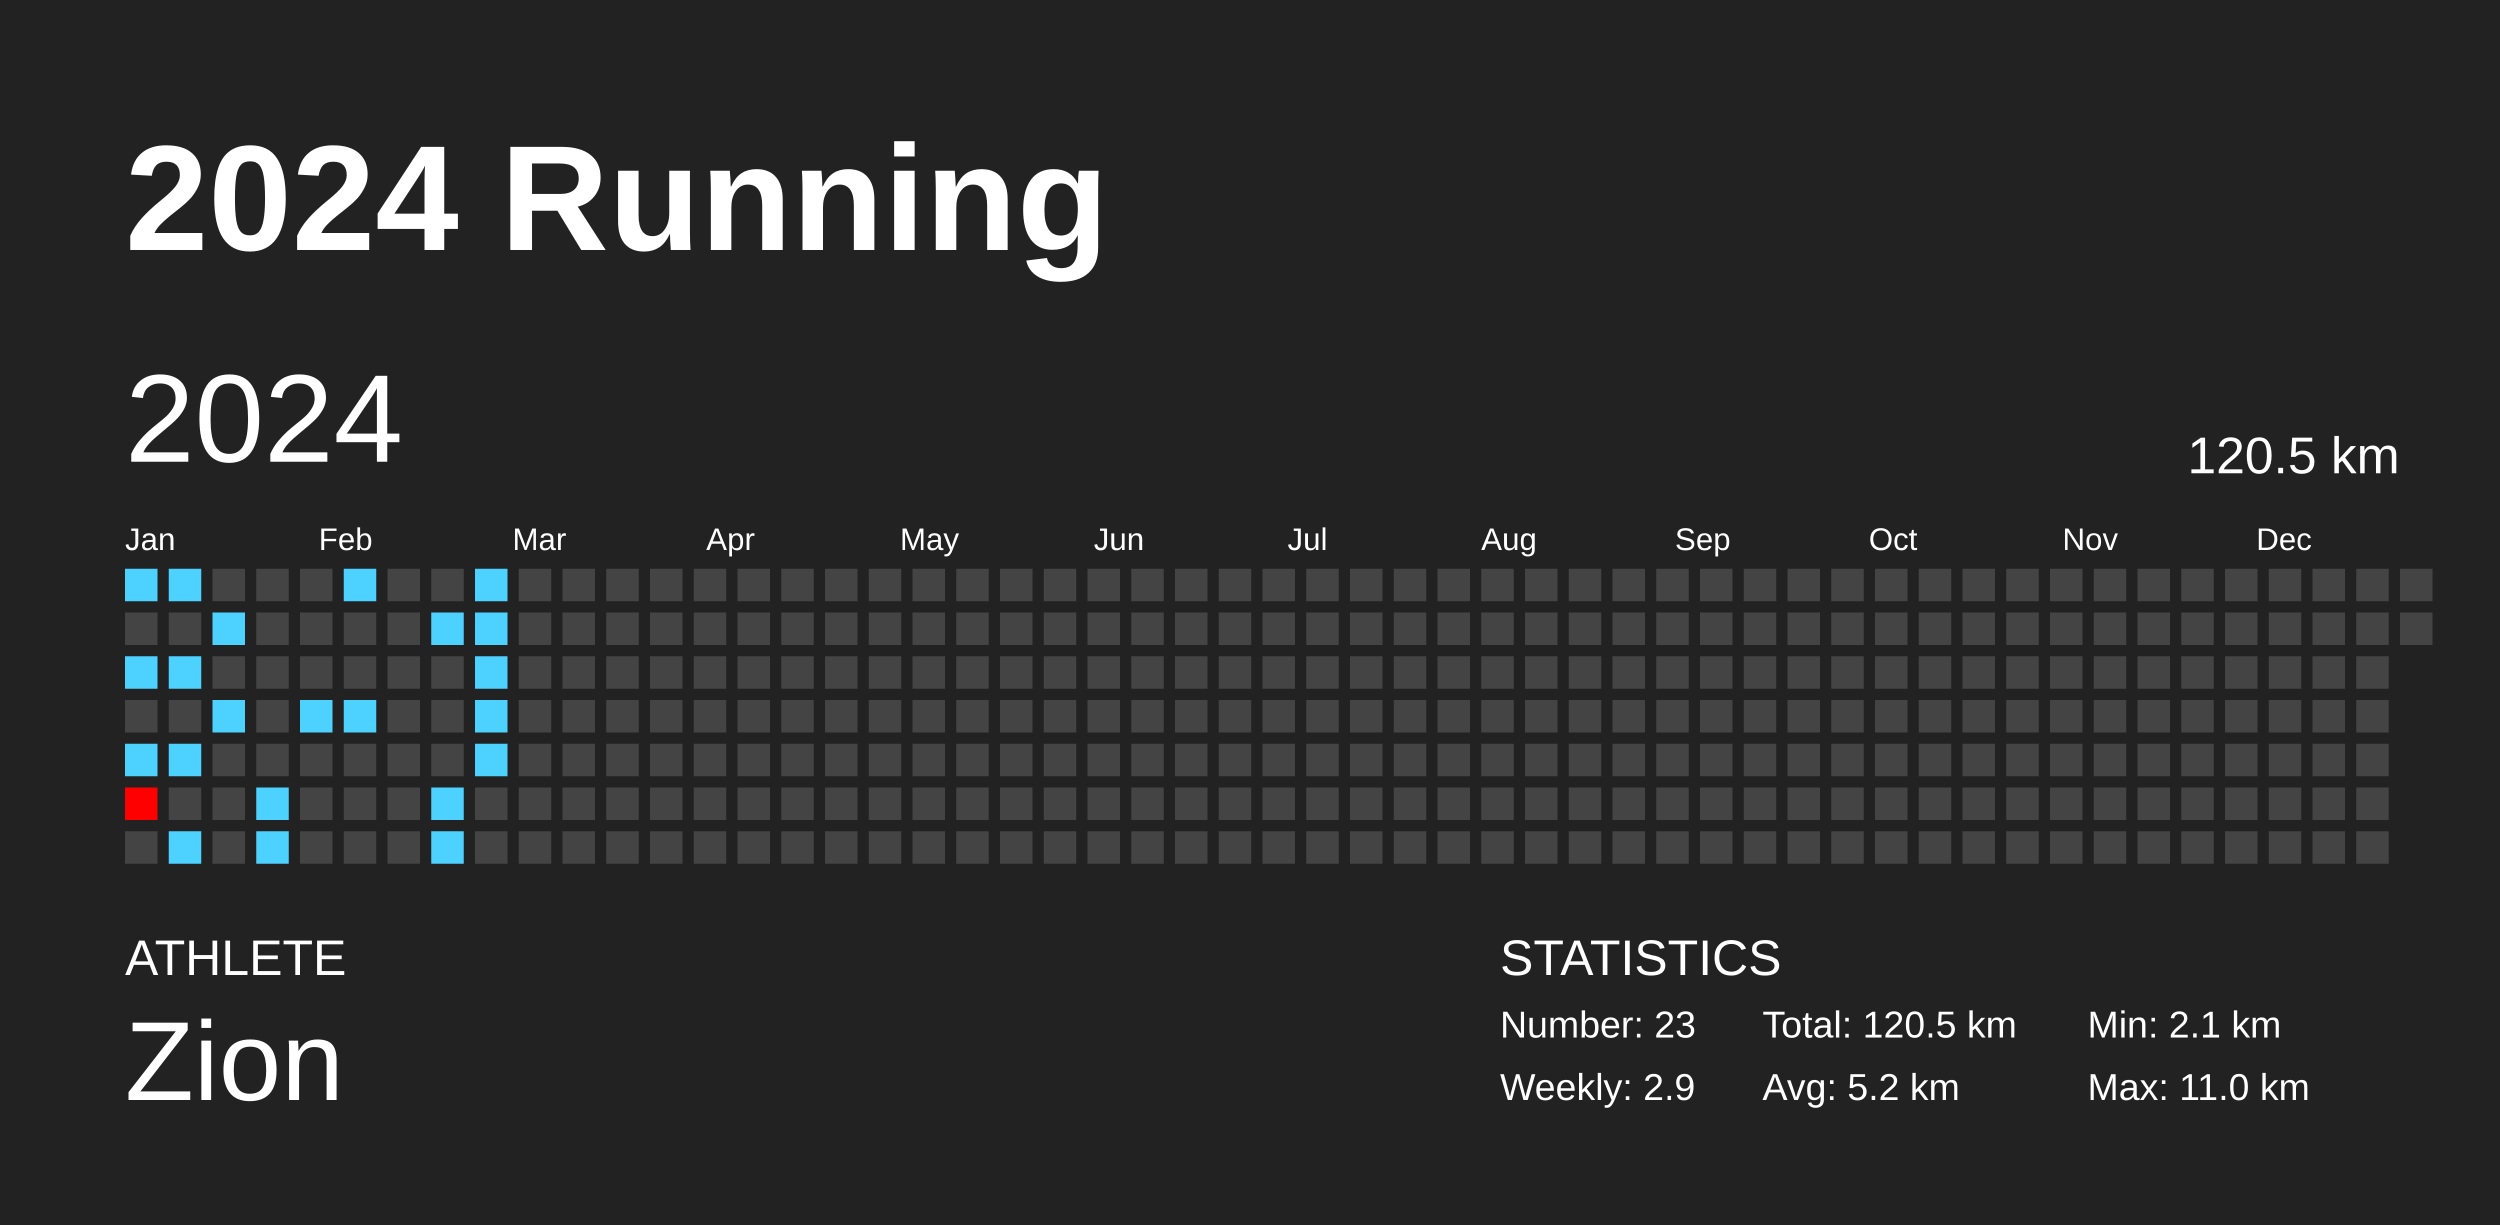
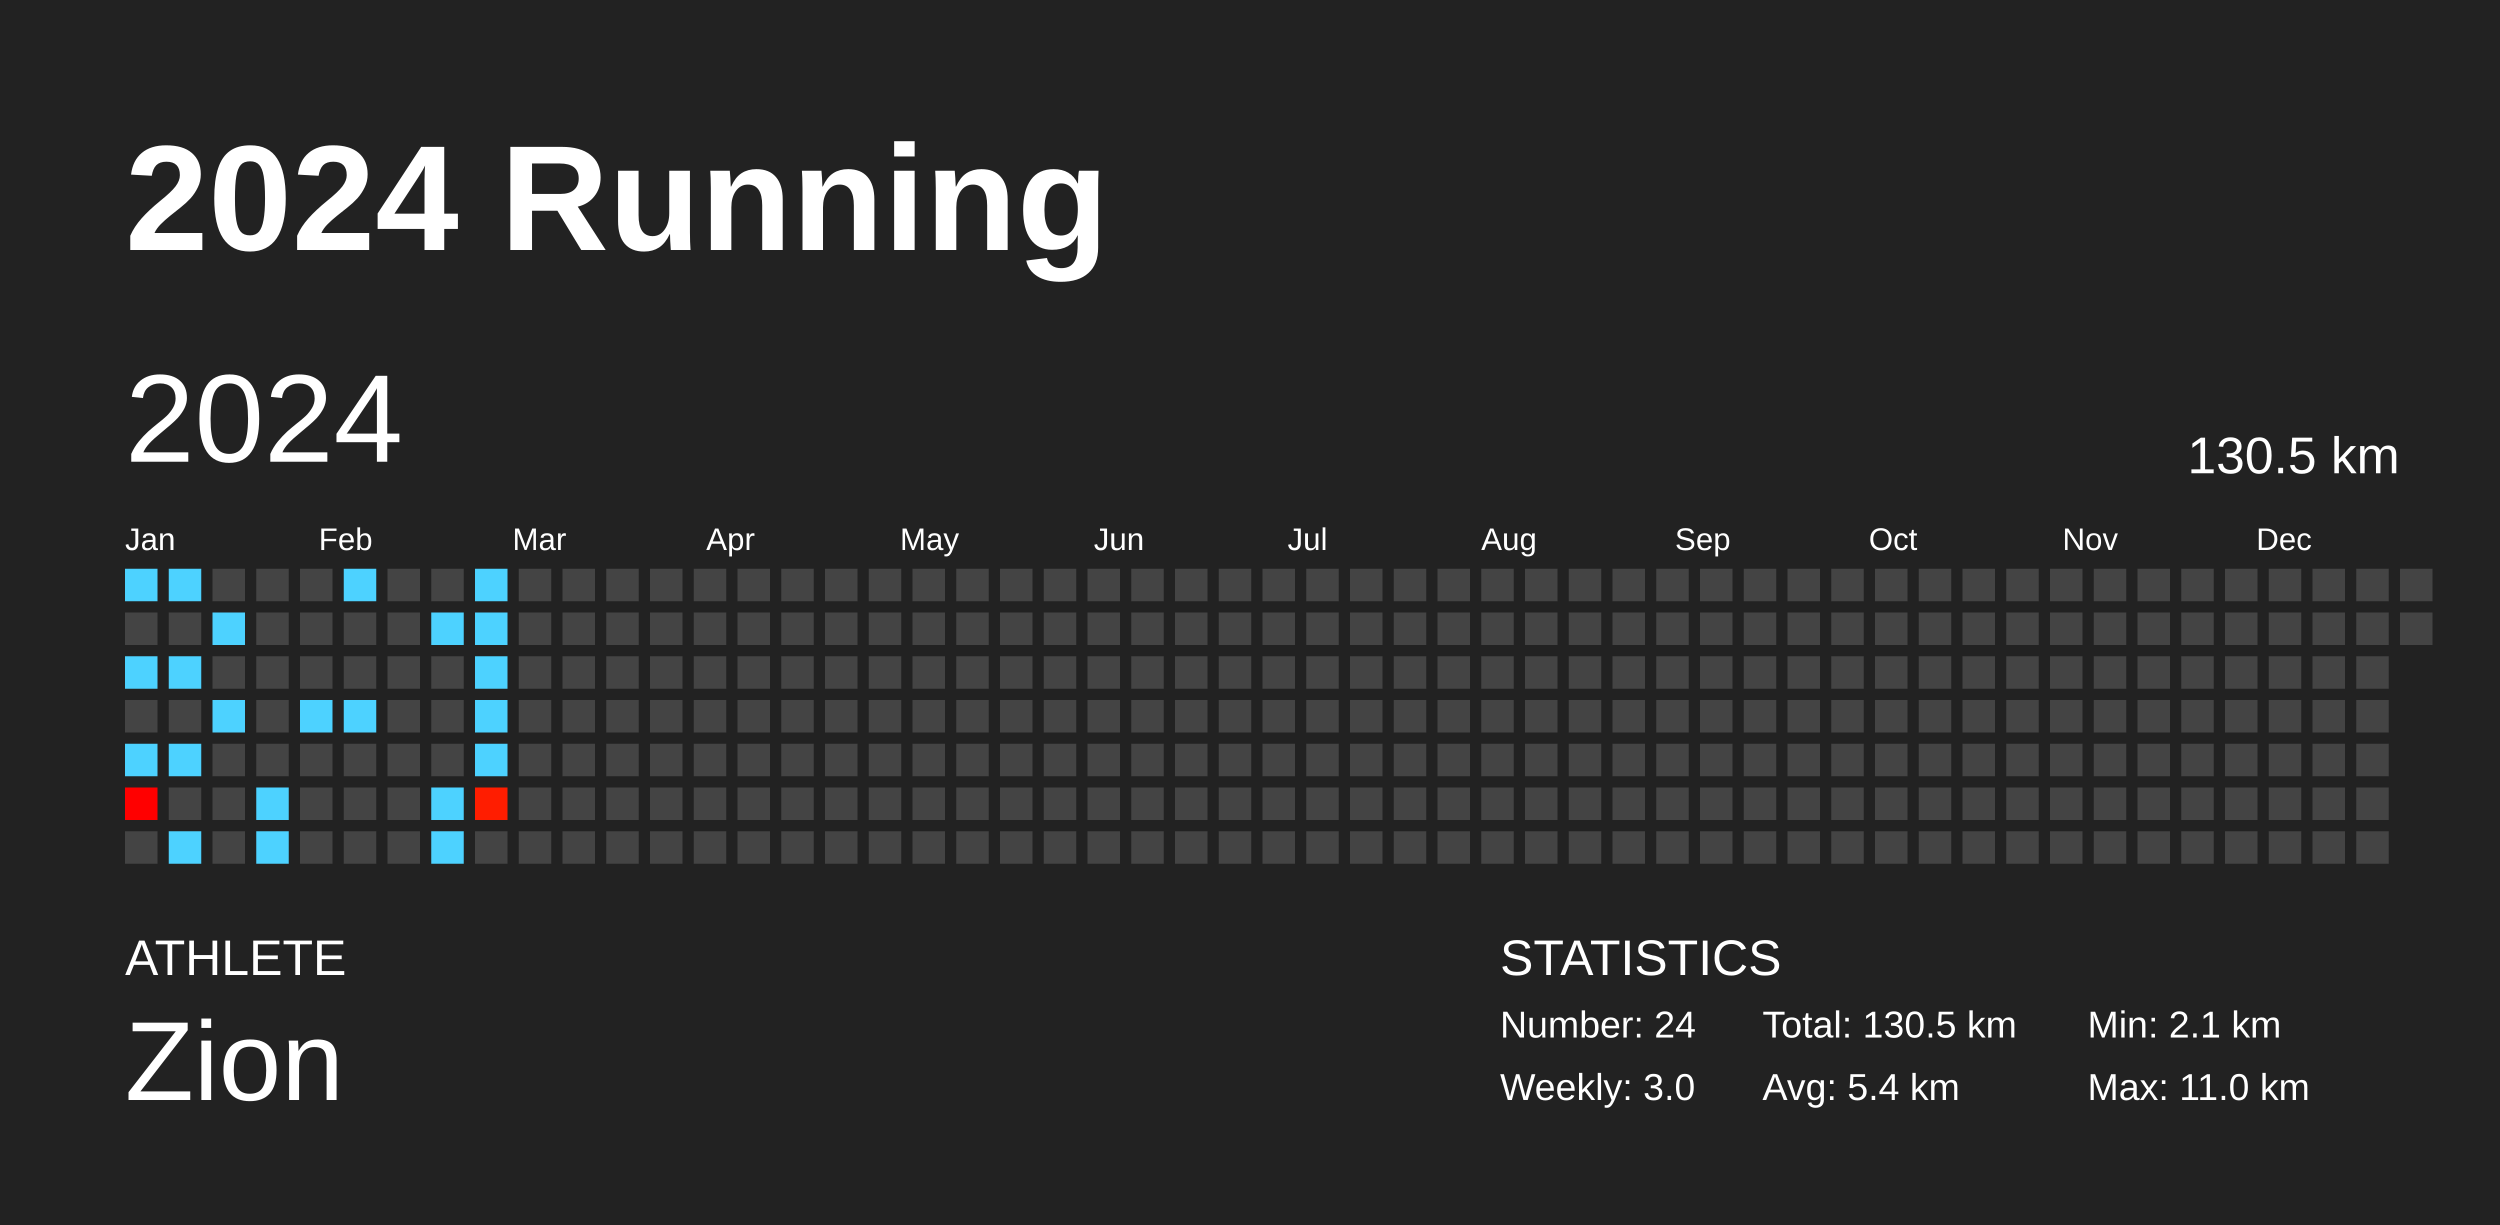
<svg xmlns="http://www.w3.org/2000/svg" baseProfile="full" height="98mm" version="1.1" viewBox="0,0,200,98" width="200mm">
  <defs />
  <rect fill="#222222" height="98" width="200" x="0" y="0" />
  <text fill="#FFFFFF" style="font-size:12px; font-family:Arial; font-weight:bold;" x="10" y="20">2024 Running</text>
  <text fill="#FFFFFF" style="font-size:4px; font-family:Arial" x="10" y="78">ATHLETE</text>
  <text fill="#FFFFFF" style="font-size:9px; font-family:Arial" x="10" y="88">Zion</text>
  <text fill="#FFFFFF" style="font-size:4px; font-family:Arial" x="120" y="78">STATISTICS</text>
-   <text fill="#FFFFFF" style="font-size:3px; font-family:Arial" x="120" y="83">Number: 23</text>
-   <text fill="#FFFFFF" style="font-size:3px; font-family:Arial" x="120" y="88">Weekly: 2.9</text>
-   <text fill="#FFFFFF" style="font-size:3px; font-family:Arial" x="141" y="83">Total: 120.5 km</text>
-   <text fill="#FFFFFF" style="font-size:3px; font-family:Arial" x="141" y="88">Avg: 5.2 km</text>
+   <text fill="#FFFFFF" style="font-size:3px; font-family:Arial" x="120" y="83">Number: 24</text>
+   <text fill="#FFFFFF" style="font-size:3px; font-family:Arial" x="120" y="88">Weekly: 3.0</text>
+   <text fill="#FFFFFF" style="font-size:3px; font-family:Arial" x="141" y="83">Total: 130.5 km</text>
+   <text fill="#FFFFFF" style="font-size:3px; font-family:Arial" x="141" y="88">Avg: 5.4 km</text>
  <text fill="#FFFFFF" style="font-size:3px; font-family:Arial" x="167" y="83">Min: 2.1 km</text>
  <text fill="#FFFFFF" style="font-size:3px; font-family:Arial" x="167" y="88">Max: 11.0 km</text>
  <text dominant-baseline="hanging" fill="#FFFFFF" style="font-size:10.0px; font-family:Arial;" x="10" y="30">2024</text>
-   <text dominant-baseline="hanging" fill="#FFFFFF" style="font-size:4.125px; font-family:Arial;" x="175" y="35">120.5 km</text>
+   <text dominant-baseline="hanging" fill="#FFFFFF" style="font-size:4.125px; font-family:Arial;" x="175" y="35">130.5 km</text>
  <text fill="#FFFFFF" style="font-size:2.5px; font-family:Arial" x="10.0" y="44">Jan</text>
  <text fill="#FFFFFF" style="font-size:2.5px; font-family:Arial" x="25.5" y="44">Feb</text>
  <text fill="#FFFFFF" style="font-size:2.5px; font-family:Arial" x="41.0" y="44">Mar</text>
  <text fill="#FFFFFF" style="font-size:2.5px; font-family:Arial" x="56.5" y="44">Apr</text>
  <text fill="#FFFFFF" style="font-size:2.5px; font-family:Arial" x="72.0" y="44">May</text>
  <text fill="#FFFFFF" style="font-size:2.5px; font-family:Arial" x="87.5" y="44">Jun</text>
  <text fill="#FFFFFF" style="font-size:2.5px; font-family:Arial" x="103.0" y="44">Jul</text>
  <text fill="#FFFFFF" style="font-size:2.5px; font-family:Arial" x="118.5" y="44">Aug</text>
  <text fill="#FFFFFF" style="font-size:2.5px; font-family:Arial" x="134.0" y="44">Sep</text>
  <text fill="#FFFFFF" style="font-size:2.5px; font-family:Arial" x="149.5" y="44">Oct</text>
  <text fill="#FFFFFF" style="font-size:2.5px; font-family:Arial" x="165.0" y="44">Nov</text>
  <text fill="#FFFFFF" style="font-size:2.5px; font-family:Arial" x="180.5" y="44">Dec</text>
  <rect fill="#4dd2ff" height="2.6" width="2.6" x="10.0" y="45.5" />
  <rect fill="#444444" height="2.6" width="2.6" x="10.0" y="49.0" />
  <rect fill="#4dd2ff" height="2.6" width="2.6" x="10.0" y="52.5" />
  <rect fill="#444444" height="2.6" width="2.6" x="10.0" y="56.0" />
  <rect fill="#4dd2ff" height="2.6" width="2.6" x="10.0" y="59.5" />
  <rect fill="#ff0000" height="2.6" width="2.6" x="10.0" y="63.0" />
  <rect fill="#444444" height="2.6" width="2.6" x="10.0" y="66.5" />
  <rect fill="#4dd2ff" height="2.6" width="2.6" x="13.5" y="45.5" />
  <rect fill="#444444" height="2.6" width="2.6" x="13.5" y="49.0" />
  <rect fill="#4dd2ff" height="2.6" width="2.6" x="13.5" y="52.5" />
  <rect fill="#444444" height="2.6" width="2.6" x="13.5" y="56.0" />
  <rect fill="#4dd2ff" height="2.6" width="2.6" x="13.5" y="59.5" />
  <rect fill="#444444" height="2.6" width="2.6" x="13.5" y="63.0" />
  <rect fill="#4dd2ff" height="2.6" width="2.6" x="13.5" y="66.5" />
  <rect fill="#444444" height="2.6" width="2.6" x="17.0" y="45.5" />
  <rect fill="#4dd2ff" height="2.6" width="2.6" x="17.0" y="49.0" />
  <rect fill="#444444" height="2.6" width="2.6" x="17.0" y="52.5" />
  <rect fill="#4dd2ff" height="2.6" width="2.6" x="17.0" y="56.0" />
  <rect fill="#444444" height="2.6" width="2.6" x="17.0" y="59.5" />
  <rect fill="#444444" height="2.6" width="2.6" x="17.0" y="63.0" />
  <rect fill="#444444" height="2.6" width="2.6" x="17.0" y="66.5" />
  <rect fill="#444444" height="2.6" width="2.6" x="20.5" y="45.5" />
  <rect fill="#444444" height="2.6" width="2.6" x="20.5" y="49.0" />
  <rect fill="#444444" height="2.6" width="2.6" x="20.5" y="52.5" />
  <rect fill="#444444" height="2.6" width="2.6" x="20.5" y="56.0" />
  <rect fill="#444444" height="2.6" width="2.6" x="20.5" y="59.5" />
  <rect fill="#4dd2ff" height="2.6" width="2.6" x="20.5" y="63.0" />
  <rect fill="#4dd2ff" height="2.6" width="2.6" x="20.5" y="66.5" />
  <rect fill="#444444" height="2.6" width="2.6" x="24.0" y="45.5" />
  <rect fill="#444444" height="2.6" width="2.6" x="24.0" y="49.0" />
  <rect fill="#444444" height="2.6" width="2.6" x="24.0" y="52.5" />
  <rect fill="#4dd2ff" height="2.6" width="2.6" x="24.0" y="56.0" />
  <rect fill="#444444" height="2.6" width="2.6" x="24.0" y="59.5" />
  <rect fill="#444444" height="2.6" width="2.6" x="24.0" y="63.0" />
  <rect fill="#444444" height="2.6" width="2.6" x="24.0" y="66.5" />
  <rect fill="#4dd2ff" height="2.6" width="2.6" x="27.5" y="45.5" />
  <rect fill="#444444" height="2.6" width="2.6" x="27.5" y="49.0" />
  <rect fill="#444444" height="2.6" width="2.6" x="27.5" y="52.5" />
  <rect fill="#4dd2ff" height="2.6" width="2.6" x="27.5" y="56.0" />
  <rect fill="#444444" height="2.6" width="2.6" x="27.5" y="59.5" />
  <rect fill="#444444" height="2.6" width="2.6" x="27.5" y="63.0" />
  <rect fill="#444444" height="2.6" width="2.6" x="27.5" y="66.5" />
  <rect fill="#444444" height="2.6" width="2.6" x="31.0" y="45.5" />
  <rect fill="#444444" height="2.6" width="2.6" x="31.0" y="49.0" />
  <rect fill="#444444" height="2.6" width="2.6" x="31.0" y="52.5" />
  <rect fill="#444444" height="2.6" width="2.6" x="31.0" y="56.0" />
  <rect fill="#444444" height="2.6" width="2.6" x="31.0" y="59.5" />
  <rect fill="#444444" height="2.6" width="2.6" x="31.0" y="63.0" />
  <rect fill="#444444" height="2.6" width="2.6" x="31.0" y="66.5" />
  <rect fill="#444444" height="2.6" width="2.6" x="34.5" y="45.5" />
  <rect fill="#4dd2ff" height="2.6" width="2.6" x="34.5" y="49.0" />
  <rect fill="#444444" height="2.6" width="2.6" x="34.5" y="52.5" />
  <rect fill="#444444" height="2.6" width="2.6" x="34.5" y="56.0" />
  <rect fill="#444444" height="2.6" width="2.6" x="34.5" y="59.5" />
  <rect fill="#4dd2ff" height="2.6" width="2.6" x="34.5" y="63.0" />
  <rect fill="#4dd2ff" height="2.6" width="2.6" x="34.5" y="66.5" />
  <rect fill="#4dd2ff" height="2.6" width="2.6" x="38.0" y="45.5" />
  <rect fill="#4dd2ff" height="2.6" width="2.6" x="38.0" y="49.0" />
  <rect fill="#4dd2ff" height="2.6" width="2.6" x="38.0" y="52.5" />
  <rect fill="#4dd2ff" height="2.6" width="2.6" x="38.0" y="56.0" />
  <rect fill="#4dd2ff" height="2.6" width="2.6" x="38.0" y="59.5" />
-   <rect fill="#444444" height="2.6" width="2.6" x="38.0" y="63.0" />
+   <rect fill="#ff1d00" height="2.6" width="2.6" x="38.0" y="63.0" />
  <rect fill="#444444" height="2.6" width="2.6" x="38.0" y="66.5" />
  <rect fill="#444444" height="2.6" width="2.6" x="41.5" y="45.5" />
  <rect fill="#444444" height="2.6" width="2.6" x="41.5" y="49.0" />
  <rect fill="#444444" height="2.6" width="2.6" x="41.5" y="52.5" />
  <rect fill="#444444" height="2.6" width="2.6" x="41.5" y="56.0" />
  <rect fill="#444444" height="2.6" width="2.6" x="41.5" y="59.5" />
  <rect fill="#444444" height="2.6" width="2.6" x="41.5" y="63.0" />
  <rect fill="#444444" height="2.6" width="2.6" x="41.5" y="66.5" />
  <rect fill="#444444" height="2.6" width="2.6" x="45.0" y="45.5" />
  <rect fill="#444444" height="2.6" width="2.6" x="45.0" y="49.0" />
  <rect fill="#444444" height="2.6" width="2.6" x="45.0" y="52.5" />
  <rect fill="#444444" height="2.6" width="2.6" x="45.0" y="56.0" />
  <rect fill="#444444" height="2.6" width="2.6" x="45.0" y="59.5" />
  <rect fill="#444444" height="2.6" width="2.6" x="45.0" y="63.0" />
  <rect fill="#444444" height="2.6" width="2.6" x="45.0" y="66.5" />
  <rect fill="#444444" height="2.6" width="2.6" x="48.5" y="45.5" />
  <rect fill="#444444" height="2.6" width="2.6" x="48.5" y="49.0" />
  <rect fill="#444444" height="2.6" width="2.6" x="48.5" y="52.5" />
  <rect fill="#444444" height="2.6" width="2.6" x="48.5" y="56.0" />
  <rect fill="#444444" height="2.6" width="2.6" x="48.5" y="59.5" />
  <rect fill="#444444" height="2.6" width="2.6" x="48.5" y="63.0" />
  <rect fill="#444444" height="2.6" width="2.6" x="48.5" y="66.5" />
  <rect fill="#444444" height="2.6" width="2.6" x="52.0" y="45.5" />
  <rect fill="#444444" height="2.6" width="2.6" x="52.0" y="49.0" />
  <rect fill="#444444" height="2.6" width="2.6" x="52.0" y="52.5" />
  <rect fill="#444444" height="2.6" width="2.6" x="52.0" y="56.0" />
  <rect fill="#444444" height="2.6" width="2.6" x="52.0" y="59.5" />
  <rect fill="#444444" height="2.6" width="2.6" x="52.0" y="63.0" />
  <rect fill="#444444" height="2.6" width="2.6" x="52.0" y="66.5" />
  <rect fill="#444444" height="2.6" width="2.6" x="55.5" y="45.5" />
  <rect fill="#444444" height="2.6" width="2.6" x="55.5" y="49.0" />
  <rect fill="#444444" height="2.6" width="2.6" x="55.5" y="52.5" />
  <rect fill="#444444" height="2.6" width="2.6" x="55.5" y="56.0" />
  <rect fill="#444444" height="2.6" width="2.6" x="55.5" y="59.5" />
  <rect fill="#444444" height="2.6" width="2.6" x="55.5" y="63.0" />
  <rect fill="#444444" height="2.6" width="2.6" x="55.5" y="66.5" />
  <rect fill="#444444" height="2.6" width="2.6" x="59.0" y="45.5" />
  <rect fill="#444444" height="2.6" width="2.6" x="59.0" y="49.0" />
  <rect fill="#444444" height="2.6" width="2.6" x="59.0" y="52.5" />
  <rect fill="#444444" height="2.6" width="2.6" x="59.0" y="56.0" />
  <rect fill="#444444" height="2.6" width="2.6" x="59.0" y="59.5" />
  <rect fill="#444444" height="2.6" width="2.6" x="59.0" y="63.0" />
  <rect fill="#444444" height="2.6" width="2.6" x="59.0" y="66.5" />
  <rect fill="#444444" height="2.6" width="2.6" x="62.5" y="45.5" />
  <rect fill="#444444" height="2.6" width="2.6" x="62.5" y="49.0" />
  <rect fill="#444444" height="2.6" width="2.6" x="62.5" y="52.5" />
  <rect fill="#444444" height="2.6" width="2.6" x="62.5" y="56.0" />
  <rect fill="#444444" height="2.6" width="2.6" x="62.5" y="59.5" />
  <rect fill="#444444" height="2.6" width="2.6" x="62.5" y="63.0" />
  <rect fill="#444444" height="2.6" width="2.6" x="62.5" y="66.5" />
  <rect fill="#444444" height="2.6" width="2.6" x="66.0" y="45.5" />
  <rect fill="#444444" height="2.6" width="2.6" x="66.0" y="49.0" />
  <rect fill="#444444" height="2.6" width="2.6" x="66.0" y="52.5" />
  <rect fill="#444444" height="2.6" width="2.6" x="66.0" y="56.0" />
  <rect fill="#444444" height="2.6" width="2.6" x="66.0" y="59.5" />
  <rect fill="#444444" height="2.6" width="2.6" x="66.0" y="63.0" />
  <rect fill="#444444" height="2.6" width="2.6" x="66.0" y="66.5" />
  <rect fill="#444444" height="2.6" width="2.6" x="69.5" y="45.5" />
  <rect fill="#444444" height="2.6" width="2.6" x="69.5" y="49.0" />
  <rect fill="#444444" height="2.6" width="2.6" x="69.5" y="52.5" />
  <rect fill="#444444" height="2.6" width="2.6" x="69.5" y="56.0" />
  <rect fill="#444444" height="2.6" width="2.6" x="69.5" y="59.5" />
  <rect fill="#444444" height="2.6" width="2.6" x="69.5" y="63.0" />
  <rect fill="#444444" height="2.6" width="2.6" x="69.5" y="66.5" />
  <rect fill="#444444" height="2.6" width="2.6" x="73.0" y="45.5" />
  <rect fill="#444444" height="2.6" width="2.6" x="73.0" y="49.0" />
  <rect fill="#444444" height="2.6" width="2.6" x="73.0" y="52.5" />
  <rect fill="#444444" height="2.6" width="2.6" x="73.0" y="56.0" />
  <rect fill="#444444" height="2.6" width="2.6" x="73.0" y="59.5" />
  <rect fill="#444444" height="2.6" width="2.6" x="73.0" y="63.0" />
  <rect fill="#444444" height="2.6" width="2.6" x="73.0" y="66.5" />
  <rect fill="#444444" height="2.6" width="2.6" x="76.5" y="45.5" />
  <rect fill="#444444" height="2.6" width="2.6" x="76.5" y="49.0" />
  <rect fill="#444444" height="2.6" width="2.6" x="76.5" y="52.5" />
  <rect fill="#444444" height="2.6" width="2.6" x="76.5" y="56.0" />
  <rect fill="#444444" height="2.6" width="2.6" x="76.5" y="59.5" />
  <rect fill="#444444" height="2.6" width="2.6" x="76.5" y="63.0" />
  <rect fill="#444444" height="2.6" width="2.6" x="76.5" y="66.5" />
  <rect fill="#444444" height="2.6" width="2.6" x="80.0" y="45.5" />
  <rect fill="#444444" height="2.6" width="2.6" x="80.0" y="49.0" />
  <rect fill="#444444" height="2.6" width="2.6" x="80.0" y="52.5" />
  <rect fill="#444444" height="2.6" width="2.6" x="80.0" y="56.0" />
  <rect fill="#444444" height="2.6" width="2.6" x="80.0" y="59.5" />
  <rect fill="#444444" height="2.6" width="2.6" x="80.0" y="63.0" />
  <rect fill="#444444" height="2.6" width="2.6" x="80.0" y="66.5" />
  <rect fill="#444444" height="2.6" width="2.6" x="83.5" y="45.5" />
  <rect fill="#444444" height="2.6" width="2.6" x="83.5" y="49.0" />
  <rect fill="#444444" height="2.6" width="2.6" x="83.5" y="52.5" />
  <rect fill="#444444" height="2.6" width="2.6" x="83.5" y="56.0" />
  <rect fill="#444444" height="2.6" width="2.6" x="83.5" y="59.5" />
  <rect fill="#444444" height="2.6" width="2.6" x="83.5" y="63.0" />
  <rect fill="#444444" height="2.6" width="2.6" x="83.5" y="66.5" />
  <rect fill="#444444" height="2.6" width="2.6" x="87.0" y="45.5" />
  <rect fill="#444444" height="2.6" width="2.6" x="87.0" y="49.0" />
  <rect fill="#444444" height="2.6" width="2.6" x="87.0" y="52.5" />
  <rect fill="#444444" height="2.6" width="2.6" x="87.0" y="56.0" />
  <rect fill="#444444" height="2.6" width="2.6" x="87.0" y="59.5" />
  <rect fill="#444444" height="2.6" width="2.6" x="87.0" y="63.0" />
  <rect fill="#444444" height="2.6" width="2.6" x="87.0" y="66.5" />
  <rect fill="#444444" height="2.6" width="2.6" x="90.5" y="45.5" />
  <rect fill="#444444" height="2.6" width="2.6" x="90.5" y="49.0" />
  <rect fill="#444444" height="2.6" width="2.6" x="90.5" y="52.5" />
  <rect fill="#444444" height="2.6" width="2.6" x="90.5" y="56.0" />
  <rect fill="#444444" height="2.6" width="2.6" x="90.5" y="59.5" />
  <rect fill="#444444" height="2.6" width="2.6" x="90.5" y="63.0" />
  <rect fill="#444444" height="2.6" width="2.6" x="90.5" y="66.5" />
  <rect fill="#444444" height="2.6" width="2.6" x="94.0" y="45.5" />
  <rect fill="#444444" height="2.6" width="2.6" x="94.0" y="49.0" />
  <rect fill="#444444" height="2.6" width="2.6" x="94.0" y="52.5" />
  <rect fill="#444444" height="2.6" width="2.6" x="94.0" y="56.0" />
  <rect fill="#444444" height="2.6" width="2.6" x="94.0" y="59.5" />
  <rect fill="#444444" height="2.6" width="2.6" x="94.0" y="63.0" />
  <rect fill="#444444" height="2.6" width="2.6" x="94.0" y="66.5" />
  <rect fill="#444444" height="2.6" width="2.6" x="97.5" y="45.5" />
  <rect fill="#444444" height="2.6" width="2.6" x="97.5" y="49.0" />
  <rect fill="#444444" height="2.6" width="2.6" x="97.5" y="52.5" />
  <rect fill="#444444" height="2.6" width="2.6" x="97.5" y="56.0" />
  <rect fill="#444444" height="2.6" width="2.6" x="97.5" y="59.5" />
  <rect fill="#444444" height="2.6" width="2.6" x="97.5" y="63.0" />
  <rect fill="#444444" height="2.6" width="2.6" x="97.5" y="66.5" />
  <rect fill="#444444" height="2.6" width="2.6" x="101.0" y="45.5" />
  <rect fill="#444444" height="2.6" width="2.6" x="101.0" y="49.0" />
  <rect fill="#444444" height="2.6" width="2.6" x="101.0" y="52.5" />
  <rect fill="#444444" height="2.6" width="2.6" x="101.0" y="56.0" />
  <rect fill="#444444" height="2.6" width="2.6" x="101.0" y="59.5" />
  <rect fill="#444444" height="2.6" width="2.6" x="101.0" y="63.0" />
  <rect fill="#444444" height="2.6" width="2.6" x="101.0" y="66.5" />
  <rect fill="#444444" height="2.6" width="2.6" x="104.5" y="45.5" />
  <rect fill="#444444" height="2.6" width="2.6" x="104.5" y="49.0" />
  <rect fill="#444444" height="2.6" width="2.6" x="104.5" y="52.5" />
  <rect fill="#444444" height="2.6" width="2.6" x="104.5" y="56.0" />
  <rect fill="#444444" height="2.6" width="2.6" x="104.5" y="59.5" />
  <rect fill="#444444" height="2.6" width="2.6" x="104.5" y="63.0" />
  <rect fill="#444444" height="2.6" width="2.6" x="104.5" y="66.5" />
  <rect fill="#444444" height="2.6" width="2.6" x="108.0" y="45.5" />
  <rect fill="#444444" height="2.6" width="2.6" x="108.0" y="49.0" />
  <rect fill="#444444" height="2.6" width="2.6" x="108.0" y="52.5" />
  <rect fill="#444444" height="2.6" width="2.6" x="108.0" y="56.0" />
  <rect fill="#444444" height="2.6" width="2.6" x="108.0" y="59.5" />
  <rect fill="#444444" height="2.6" width="2.6" x="108.0" y="63.0" />
  <rect fill="#444444" height="2.6" width="2.6" x="108.0" y="66.5" />
  <rect fill="#444444" height="2.6" width="2.6" x="111.5" y="45.5" />
  <rect fill="#444444" height="2.6" width="2.6" x="111.5" y="49.0" />
  <rect fill="#444444" height="2.6" width="2.6" x="111.5" y="52.5" />
  <rect fill="#444444" height="2.6" width="2.6" x="111.5" y="56.0" />
  <rect fill="#444444" height="2.6" width="2.6" x="111.5" y="59.5" />
  <rect fill="#444444" height="2.6" width="2.6" x="111.5" y="63.0" />
  <rect fill="#444444" height="2.6" width="2.6" x="111.5" y="66.5" />
  <rect fill="#444444" height="2.6" width="2.6" x="115.0" y="45.5" />
  <rect fill="#444444" height="2.6" width="2.6" x="115.0" y="49.0" />
  <rect fill="#444444" height="2.6" width="2.6" x="115.0" y="52.5" />
  <rect fill="#444444" height="2.6" width="2.6" x="115.0" y="56.0" />
  <rect fill="#444444" height="2.6" width="2.6" x="115.0" y="59.5" />
  <rect fill="#444444" height="2.6" width="2.6" x="115.0" y="63.0" />
  <rect fill="#444444" height="2.6" width="2.6" x="115.0" y="66.5" />
  <rect fill="#444444" height="2.6" width="2.6" x="118.5" y="45.5" />
  <rect fill="#444444" height="2.6" width="2.6" x="118.5" y="49.0" />
  <rect fill="#444444" height="2.6" width="2.6" x="118.5" y="52.5" />
  <rect fill="#444444" height="2.6" width="2.6" x="118.5" y="56.0" />
  <rect fill="#444444" height="2.6" width="2.6" x="118.5" y="59.5" />
  <rect fill="#444444" height="2.6" width="2.6" x="118.5" y="63.0" />
  <rect fill="#444444" height="2.6" width="2.6" x="118.5" y="66.5" />
  <rect fill="#444444" height="2.6" width="2.6" x="122.0" y="45.5" />
  <rect fill="#444444" height="2.6" width="2.6" x="122.0" y="49.0" />
  <rect fill="#444444" height="2.6" width="2.6" x="122.0" y="52.5" />
  <rect fill="#444444" height="2.6" width="2.6" x="122.0" y="56.0" />
  <rect fill="#444444" height="2.6" width="2.6" x="122.0" y="59.5" />
  <rect fill="#444444" height="2.6" width="2.6" x="122.0" y="63.0" />
  <rect fill="#444444" height="2.6" width="2.6" x="122.0" y="66.5" />
  <rect fill="#444444" height="2.6" width="2.6" x="125.5" y="45.5" />
  <rect fill="#444444" height="2.6" width="2.6" x="125.5" y="49.0" />
  <rect fill="#444444" height="2.6" width="2.6" x="125.5" y="52.5" />
  <rect fill="#444444" height="2.6" width="2.6" x="125.5" y="56.0" />
  <rect fill="#444444" height="2.6" width="2.6" x="125.5" y="59.5" />
  <rect fill="#444444" height="2.6" width="2.6" x="125.5" y="63.0" />
  <rect fill="#444444" height="2.6" width="2.6" x="125.5" y="66.5" />
  <rect fill="#444444" height="2.6" width="2.6" x="129.0" y="45.5" />
  <rect fill="#444444" height="2.6" width="2.6" x="129.0" y="49.0" />
  <rect fill="#444444" height="2.6" width="2.6" x="129.0" y="52.5" />
  <rect fill="#444444" height="2.6" width="2.6" x="129.0" y="56.0" />
  <rect fill="#444444" height="2.6" width="2.6" x="129.0" y="59.5" />
  <rect fill="#444444" height="2.6" width="2.6" x="129.0" y="63.0" />
  <rect fill="#444444" height="2.6" width="2.6" x="129.0" y="66.5" />
  <rect fill="#444444" height="2.6" width="2.6" x="132.5" y="45.5" />
  <rect fill="#444444" height="2.6" width="2.6" x="132.5" y="49.0" />
  <rect fill="#444444" height="2.6" width="2.6" x="132.5" y="52.5" />
  <rect fill="#444444" height="2.6" width="2.6" x="132.5" y="56.0" />
  <rect fill="#444444" height="2.6" width="2.6" x="132.5" y="59.5" />
  <rect fill="#444444" height="2.6" width="2.6" x="132.5" y="63.0" />
  <rect fill="#444444" height="2.6" width="2.6" x="132.5" y="66.5" />
  <rect fill="#444444" height="2.6" width="2.6" x="136.0" y="45.5" />
  <rect fill="#444444" height="2.6" width="2.6" x="136.0" y="49.0" />
  <rect fill="#444444" height="2.6" width="2.6" x="136.0" y="52.5" />
  <rect fill="#444444" height="2.6" width="2.6" x="136.0" y="56.0" />
  <rect fill="#444444" height="2.6" width="2.6" x="136.0" y="59.5" />
  <rect fill="#444444" height="2.6" width="2.6" x="136.0" y="63.0" />
  <rect fill="#444444" height="2.6" width="2.6" x="136.0" y="66.5" />
  <rect fill="#444444" height="2.6" width="2.6" x="139.5" y="45.5" />
  <rect fill="#444444" height="2.6" width="2.6" x="139.5" y="49.0" />
  <rect fill="#444444" height="2.6" width="2.6" x="139.5" y="52.5" />
  <rect fill="#444444" height="2.6" width="2.6" x="139.5" y="56.0" />
  <rect fill="#444444" height="2.6" width="2.6" x="139.5" y="59.5" />
  <rect fill="#444444" height="2.6" width="2.6" x="139.5" y="63.0" />
  <rect fill="#444444" height="2.6" width="2.6" x="139.5" y="66.5" />
  <rect fill="#444444" height="2.6" width="2.6" x="143.0" y="45.5" />
  <rect fill="#444444" height="2.6" width="2.6" x="143.0" y="49.0" />
  <rect fill="#444444" height="2.6" width="2.6" x="143.0" y="52.5" />
  <rect fill="#444444" height="2.6" width="2.6" x="143.0" y="56.0" />
  <rect fill="#444444" height="2.6" width="2.6" x="143.0" y="59.5" />
  <rect fill="#444444" height="2.6" width="2.6" x="143.0" y="63.0" />
  <rect fill="#444444" height="2.6" width="2.6" x="143.0" y="66.5" />
  <rect fill="#444444" height="2.6" width="2.6" x="146.5" y="45.5" />
  <rect fill="#444444" height="2.6" width="2.6" x="146.5" y="49.0" />
  <rect fill="#444444" height="2.6" width="2.6" x="146.5" y="52.5" />
  <rect fill="#444444" height="2.6" width="2.6" x="146.5" y="56.0" />
  <rect fill="#444444" height="2.6" width="2.6" x="146.5" y="59.5" />
  <rect fill="#444444" height="2.6" width="2.6" x="146.5" y="63.0" />
  <rect fill="#444444" height="2.6" width="2.6" x="146.5" y="66.5" />
  <rect fill="#444444" height="2.6" width="2.6" x="150.0" y="45.5" />
  <rect fill="#444444" height="2.6" width="2.6" x="150.0" y="49.0" />
  <rect fill="#444444" height="2.6" width="2.6" x="150.0" y="52.5" />
  <rect fill="#444444" height="2.6" width="2.6" x="150.0" y="56.0" />
  <rect fill="#444444" height="2.6" width="2.6" x="150.0" y="59.5" />
  <rect fill="#444444" height="2.6" width="2.6" x="150.0" y="63.0" />
  <rect fill="#444444" height="2.6" width="2.6" x="150.0" y="66.5" />
  <rect fill="#444444" height="2.6" width="2.6" x="153.5" y="45.5" />
  <rect fill="#444444" height="2.6" width="2.6" x="153.5" y="49.0" />
  <rect fill="#444444" height="2.6" width="2.6" x="153.5" y="52.5" />
  <rect fill="#444444" height="2.6" width="2.6" x="153.5" y="56.0" />
  <rect fill="#444444" height="2.6" width="2.6" x="153.5" y="59.5" />
  <rect fill="#444444" height="2.6" width="2.6" x="153.5" y="63.0" />
  <rect fill="#444444" height="2.6" width="2.6" x="153.5" y="66.5" />
  <rect fill="#444444" height="2.6" width="2.6" x="157.0" y="45.5" />
  <rect fill="#444444" height="2.6" width="2.6" x="157.0" y="49.0" />
  <rect fill="#444444" height="2.6" width="2.6" x="157.0" y="52.5" />
  <rect fill="#444444" height="2.6" width="2.6" x="157.0" y="56.0" />
  <rect fill="#444444" height="2.6" width="2.6" x="157.0" y="59.5" />
  <rect fill="#444444" height="2.6" width="2.6" x="157.0" y="63.0" />
  <rect fill="#444444" height="2.6" width="2.6" x="157.0" y="66.5" />
  <rect fill="#444444" height="2.6" width="2.6" x="160.5" y="45.5" />
  <rect fill="#444444" height="2.6" width="2.6" x="160.5" y="49.0" />
  <rect fill="#444444" height="2.6" width="2.6" x="160.5" y="52.5" />
  <rect fill="#444444" height="2.6" width="2.6" x="160.5" y="56.0" />
  <rect fill="#444444" height="2.6" width="2.6" x="160.5" y="59.5" />
  <rect fill="#444444" height="2.6" width="2.6" x="160.5" y="63.0" />
  <rect fill="#444444" height="2.6" width="2.6" x="160.5" y="66.5" />
  <rect fill="#444444" height="2.6" width="2.6" x="164.0" y="45.5" />
  <rect fill="#444444" height="2.6" width="2.6" x="164.0" y="49.0" />
  <rect fill="#444444" height="2.6" width="2.6" x="164.0" y="52.5" />
  <rect fill="#444444" height="2.6" width="2.6" x="164.0" y="56.0" />
  <rect fill="#444444" height="2.6" width="2.6" x="164.0" y="59.5" />
  <rect fill="#444444" height="2.6" width="2.6" x="164.0" y="63.0" />
  <rect fill="#444444" height="2.6" width="2.6" x="164.0" y="66.5" />
  <rect fill="#444444" height="2.6" width="2.6" x="167.5" y="45.5" />
  <rect fill="#444444" height="2.6" width="2.6" x="167.5" y="49.0" />
  <rect fill="#444444" height="2.6" width="2.6" x="167.5" y="52.5" />
  <rect fill="#444444" height="2.6" width="2.6" x="167.5" y="56.0" />
  <rect fill="#444444" height="2.6" width="2.6" x="167.5" y="59.5" />
  <rect fill="#444444" height="2.6" width="2.6" x="167.5" y="63.0" />
  <rect fill="#444444" height="2.6" width="2.6" x="167.5" y="66.5" />
  <rect fill="#444444" height="2.6" width="2.6" x="171.0" y="45.5" />
  <rect fill="#444444" height="2.6" width="2.6" x="171.0" y="49.0" />
  <rect fill="#444444" height="2.6" width="2.6" x="171.0" y="52.5" />
  <rect fill="#444444" height="2.6" width="2.6" x="171.0" y="56.0" />
  <rect fill="#444444" height="2.6" width="2.6" x="171.0" y="59.5" />
  <rect fill="#444444" height="2.6" width="2.6" x="171.0" y="63.0" />
  <rect fill="#444444" height="2.6" width="2.6" x="171.0" y="66.5" />
  <rect fill="#444444" height="2.6" width="2.6" x="174.5" y="45.5" />
  <rect fill="#444444" height="2.6" width="2.6" x="174.5" y="49.0" />
  <rect fill="#444444" height="2.6" width="2.6" x="174.5" y="52.5" />
  <rect fill="#444444" height="2.6" width="2.6" x="174.5" y="56.0" />
  <rect fill="#444444" height="2.6" width="2.6" x="174.5" y="59.5" />
  <rect fill="#444444" height="2.6" width="2.6" x="174.5" y="63.0" />
  <rect fill="#444444" height="2.6" width="2.6" x="174.5" y="66.5" />
  <rect fill="#444444" height="2.6" width="2.6" x="178.0" y="45.5" />
  <rect fill="#444444" height="2.6" width="2.6" x="178.0" y="49.0" />
  <rect fill="#444444" height="2.6" width="2.6" x="178.0" y="52.5" />
  <rect fill="#444444" height="2.6" width="2.6" x="178.0" y="56.0" />
  <rect fill="#444444" height="2.6" width="2.6" x="178.0" y="59.5" />
  <rect fill="#444444" height="2.6" width="2.6" x="178.0" y="63.0" />
  <rect fill="#444444" height="2.6" width="2.6" x="178.0" y="66.5" />
  <rect fill="#444444" height="2.6" width="2.6" x="181.5" y="45.5" />
  <rect fill="#444444" height="2.6" width="2.6" x="181.5" y="49.0" />
  <rect fill="#444444" height="2.6" width="2.6" x="181.5" y="52.5" />
  <rect fill="#444444" height="2.6" width="2.6" x="181.5" y="56.0" />
  <rect fill="#444444" height="2.6" width="2.6" x="181.5" y="59.5" />
  <rect fill="#444444" height="2.6" width="2.6" x="181.5" y="63.0" />
  <rect fill="#444444" height="2.6" width="2.6" x="181.5" y="66.5" />
  <rect fill="#444444" height="2.6" width="2.6" x="185.0" y="45.5" />
  <rect fill="#444444" height="2.6" width="2.6" x="185.0" y="49.0" />
  <rect fill="#444444" height="2.6" width="2.6" x="185.0" y="52.5" />
  <rect fill="#444444" height="2.6" width="2.6" x="185.0" y="56.0" />
  <rect fill="#444444" height="2.6" width="2.6" x="185.0" y="59.5" />
  <rect fill="#444444" height="2.6" width="2.6" x="185.0" y="63.0" />
  <rect fill="#444444" height="2.6" width="2.6" x="185.0" y="66.5" />
  <rect fill="#444444" height="2.6" width="2.6" x="188.5" y="45.5" />
  <rect fill="#444444" height="2.6" width="2.6" x="188.5" y="49.0" />
  <rect fill="#444444" height="2.6" width="2.6" x="188.5" y="52.5" />
  <rect fill="#444444" height="2.6" width="2.6" x="188.5" y="56.0" />
  <rect fill="#444444" height="2.6" width="2.6" x="188.5" y="59.5" />
  <rect fill="#444444" height="2.6" width="2.6" x="188.5" y="63.0" />
  <rect fill="#444444" height="2.6" width="2.6" x="188.5" y="66.5" />
  <rect fill="#444444" height="2.6" width="2.6" x="192.0" y="45.5" />
  <rect fill="#444444" height="2.6" width="2.6" x="192.0" y="49.0" />
</svg>
